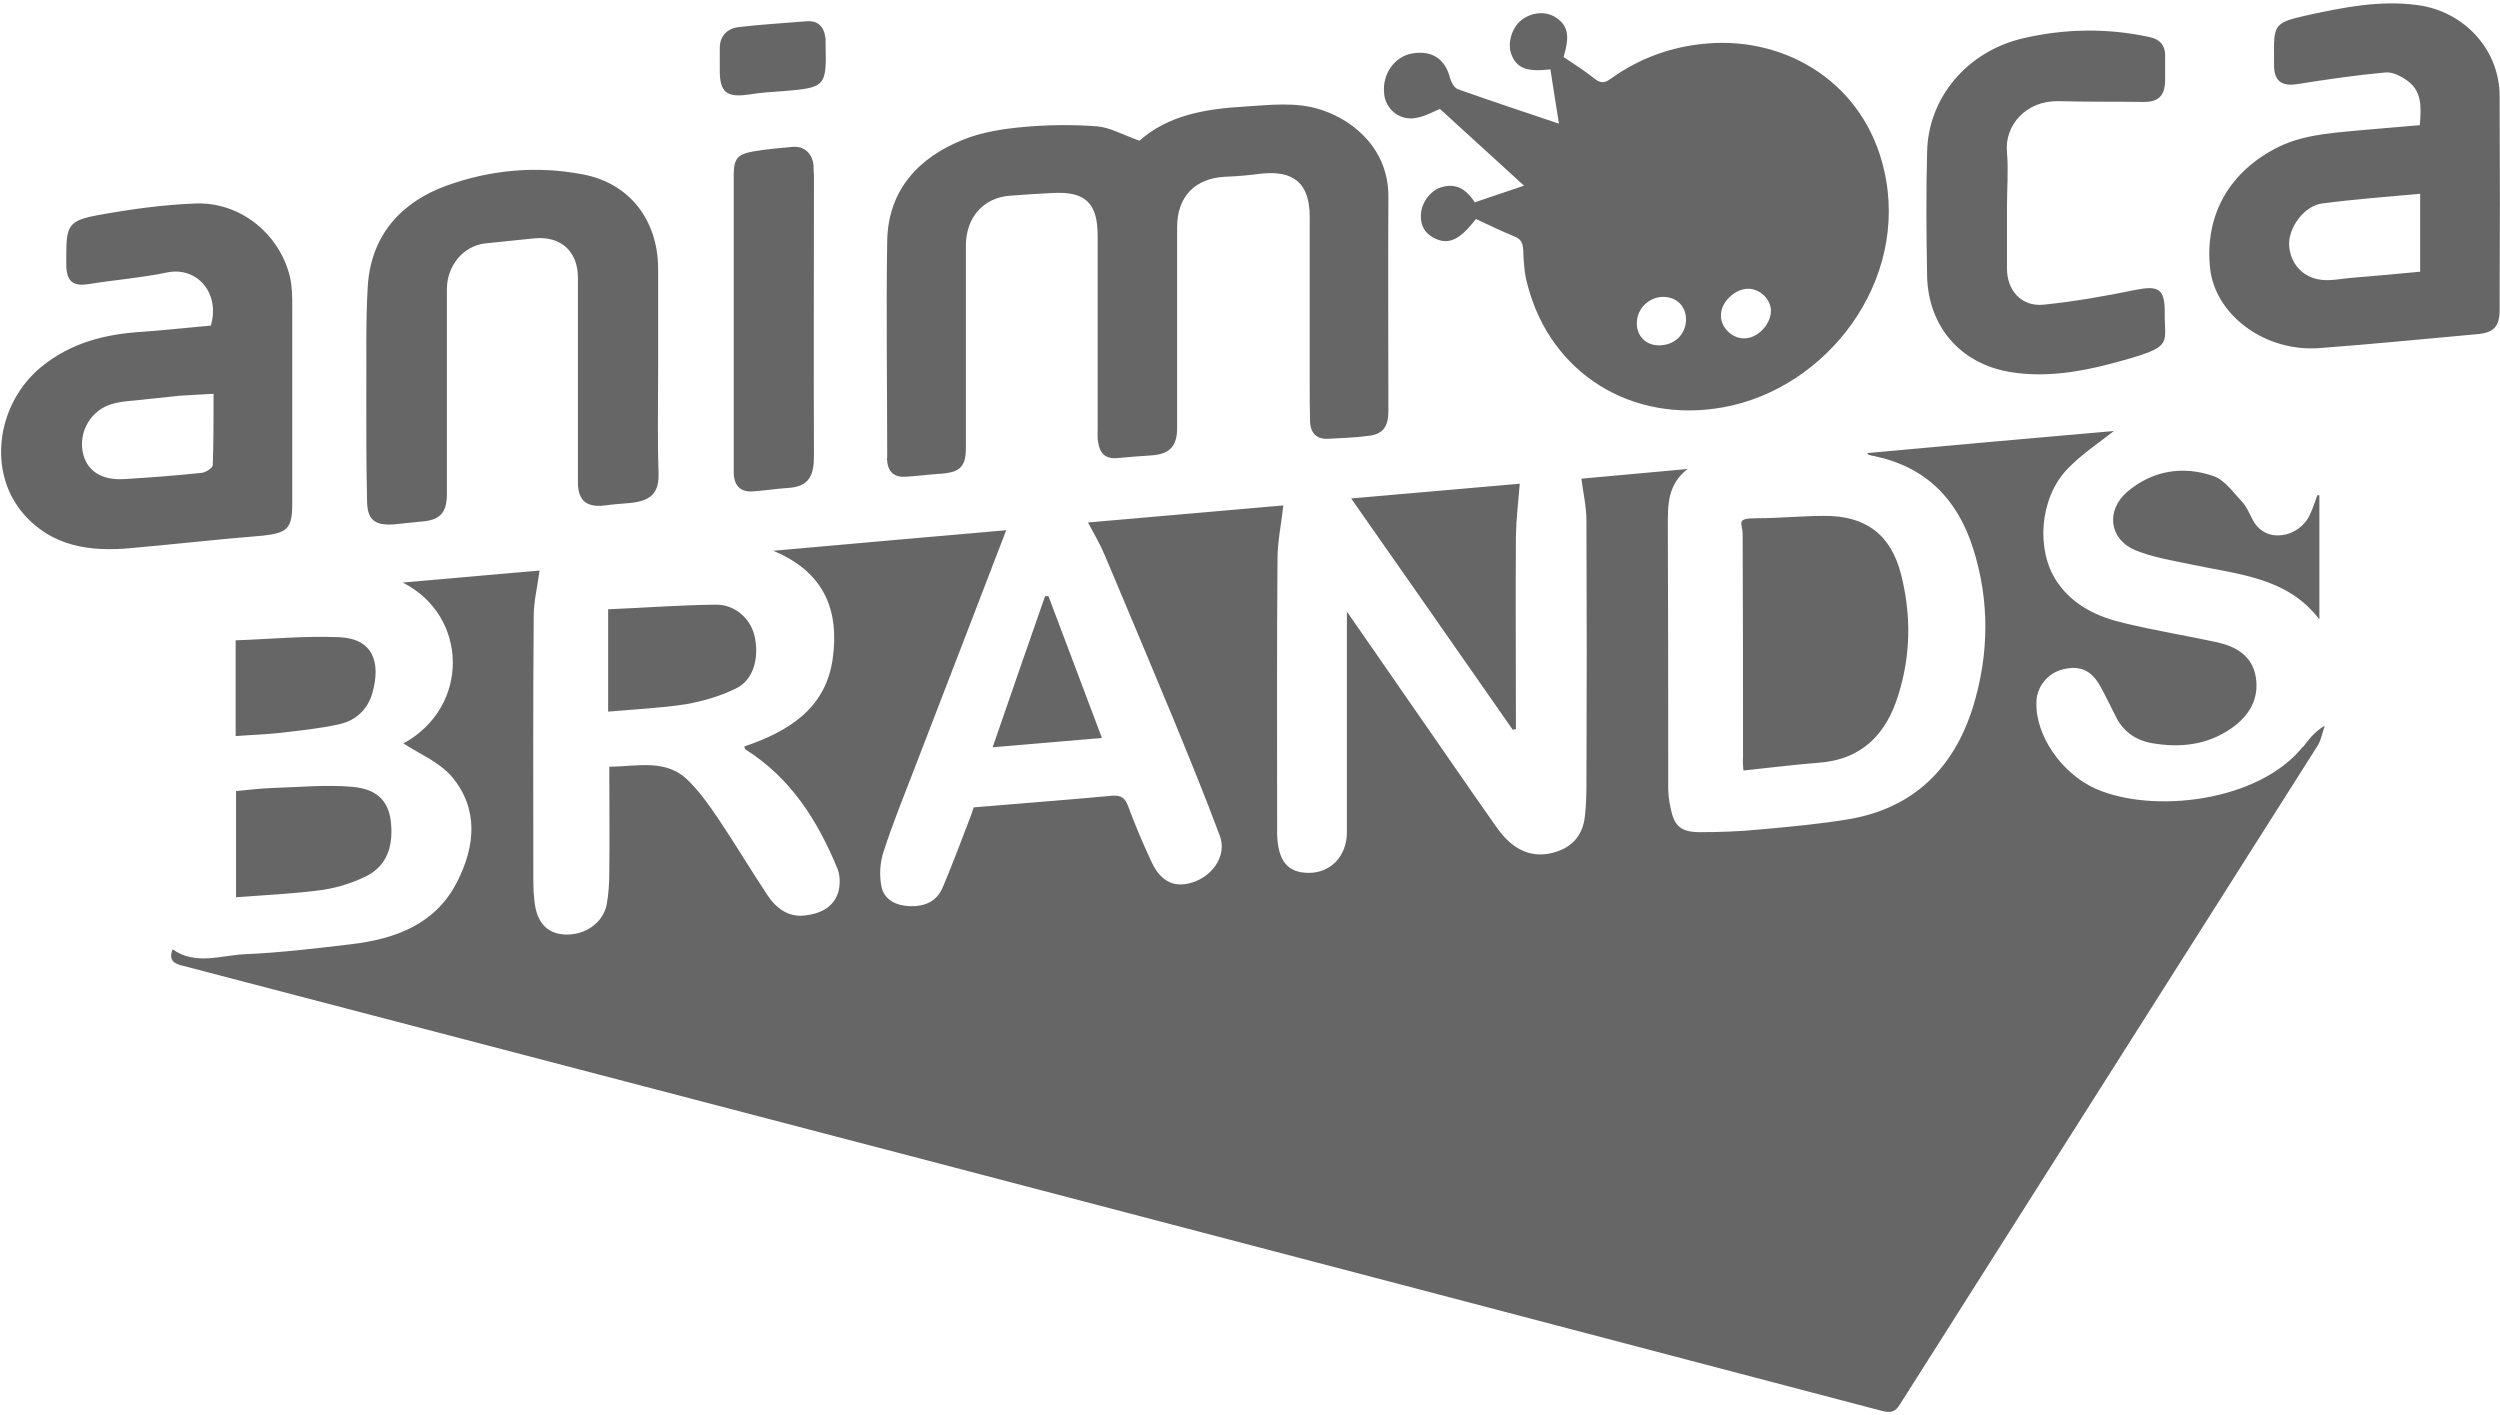
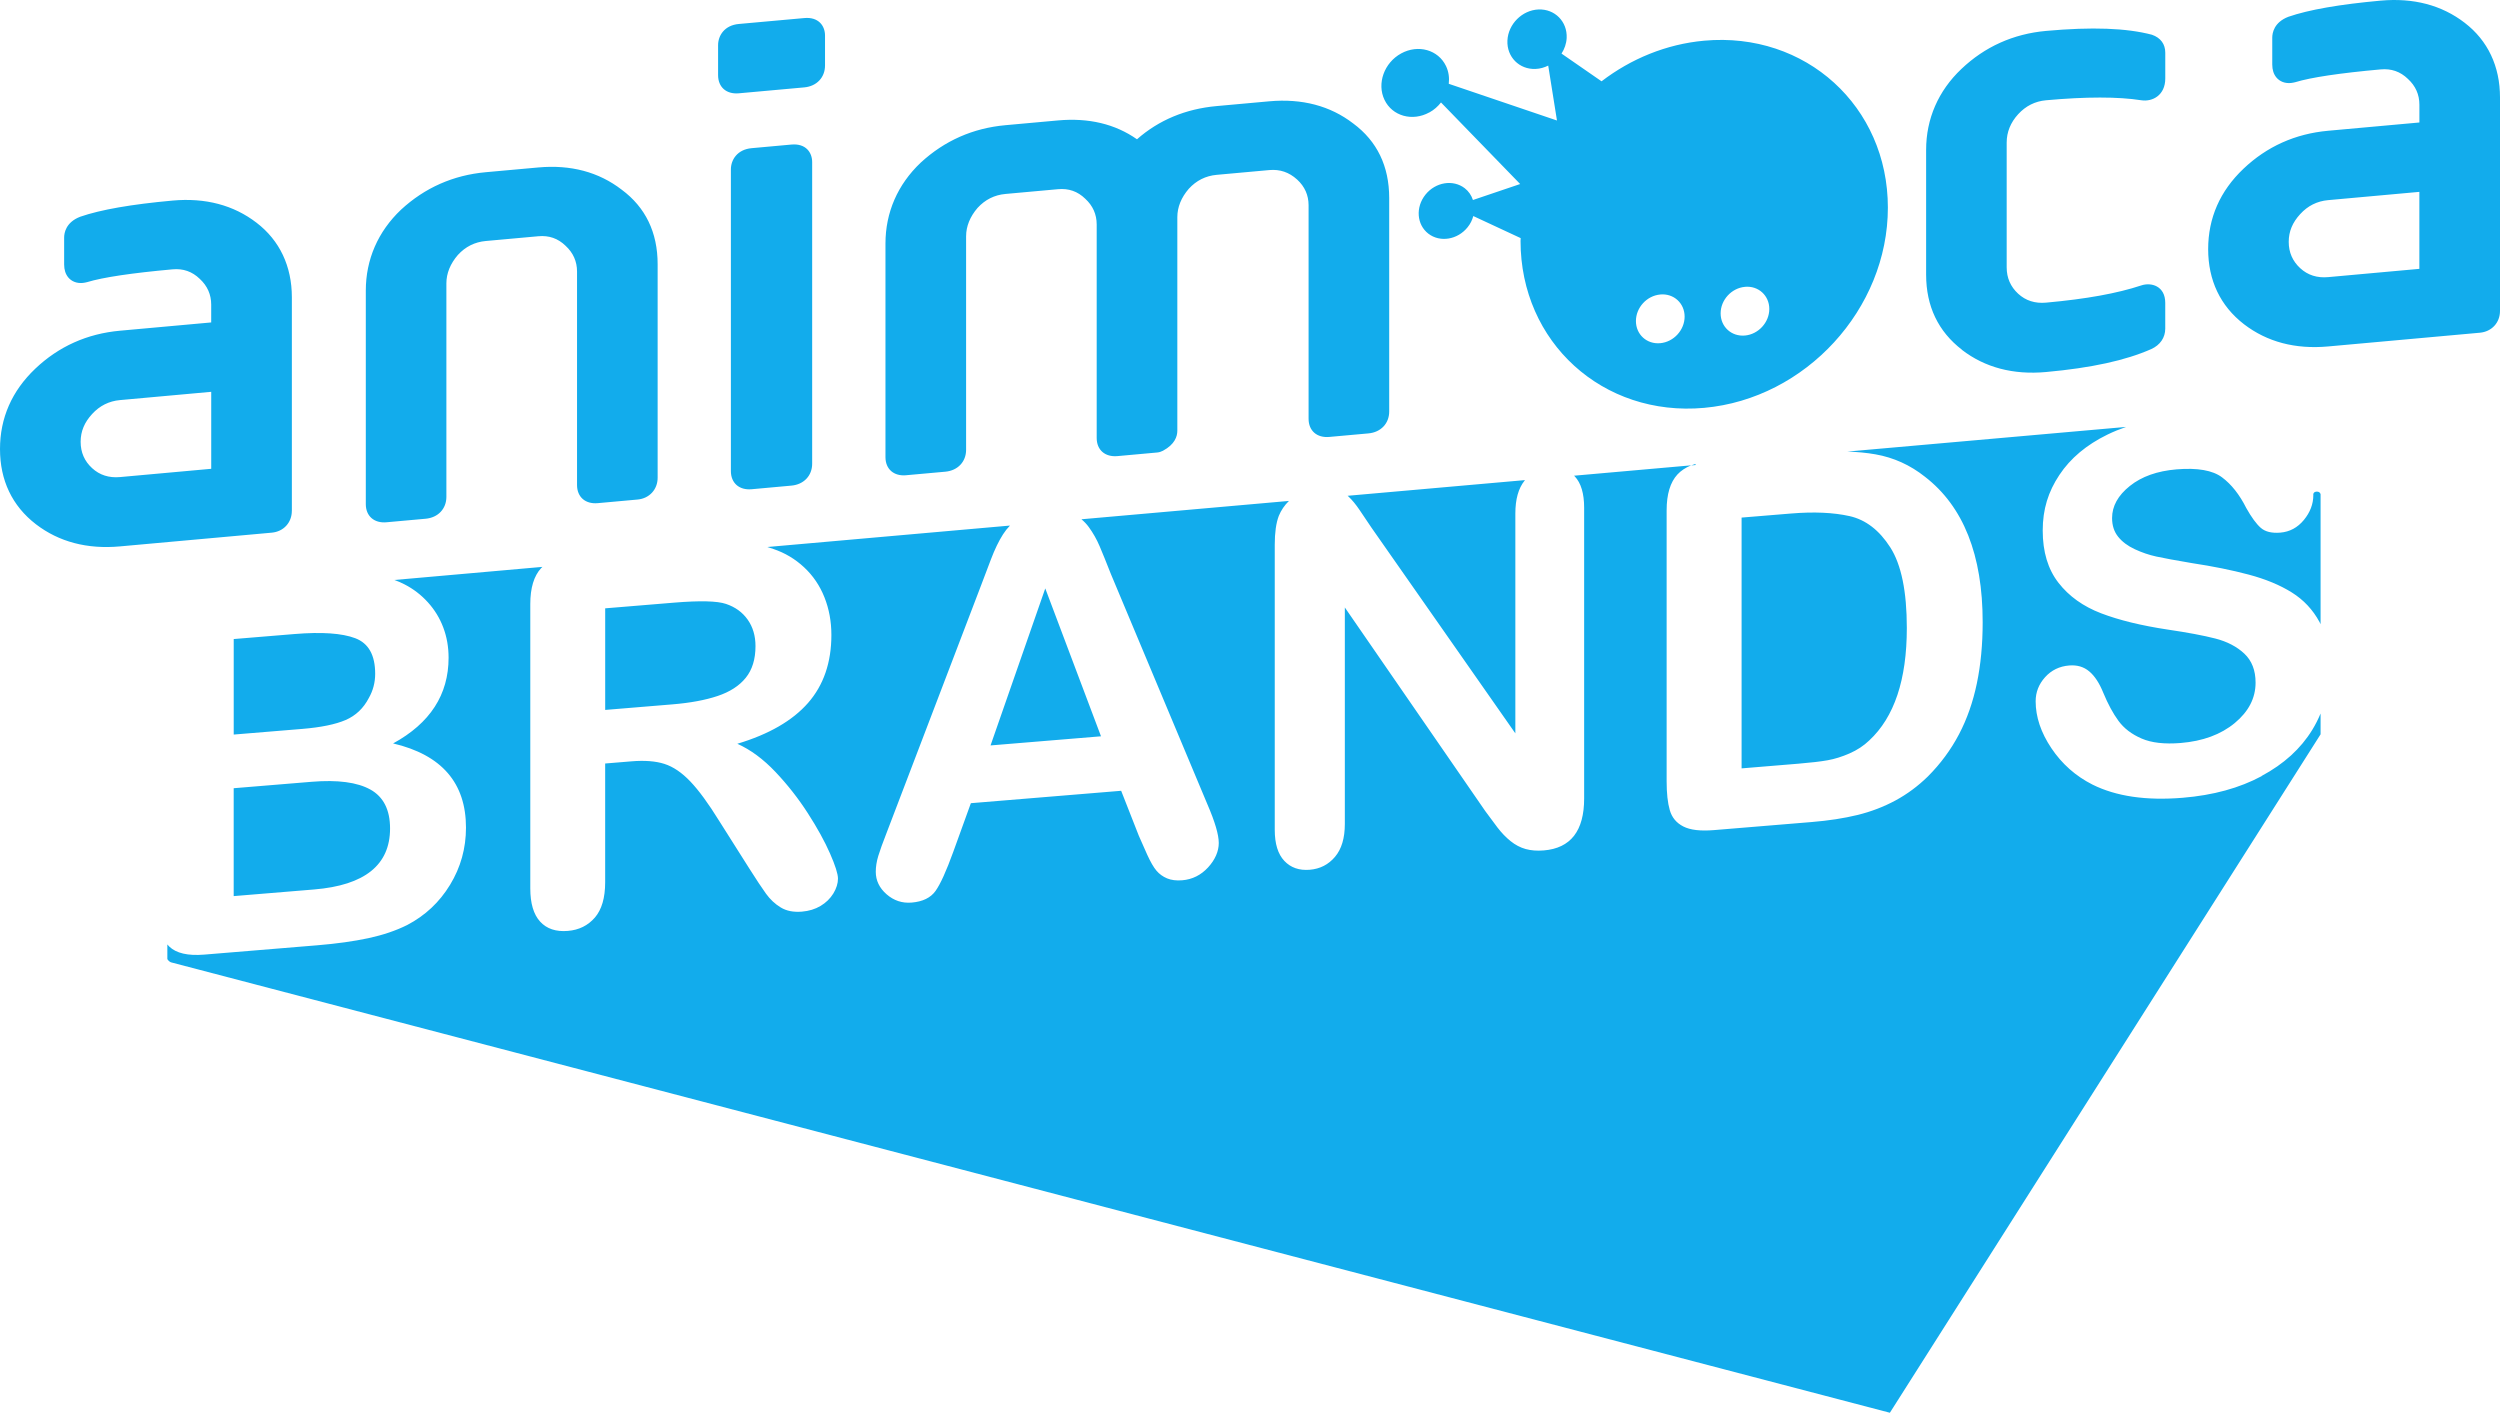
- <svg xmlns="http://www.w3.org/2000/svg" width="645" height="365" viewBox="0 0 645 365" fill="none">
-   <path fill-rule="evenodd" clip-rule="evenodd" d="M185.7 16.1V18.2C185.7 23.8 187.5 25.2 193.1 24.4C196.1 23.9 199.2 23.7 202.3 23.5C212.9 22.6 213.3 22.3 213 11.5V10.1C212.7 7 211.2 5.2 207.9 5.5C202.1 6 196.3 6.3 190.5 7C187.5 7.4 185.6 9.4 185.7 12.7C185.7 13.8 185.7 15 185.7 16.1ZM269.6 153.9C265.1 166.7 260.7 179.5 256.1 192.8C265.7 192 274.8 191.2 284.3 190.4C279.6 177.9 275 165.8 270.5 153.8H269.6V153.9ZM60.9 189.9C64.8 189.6 68.5 189.5 72.1 189.1C77.2 188.5 82.3 188 87.3 186.9C91.7 186 94.9 183.1 96.1 178.7C98.3 170.8 96.2 164.8 87.6 164.4C78.7 164 69.8 164.9 60.8 165.2V189.9H60.9ZM156.9 183.6C163.7 183 170.4 182.7 176.9 181.7C181.4 180.9 186 179.6 190.1 177.5C194.5 175.3 196 169.4 194.6 163.8C193.5 159.5 189.6 156 184.8 156C175.5 156.1 166.3 156.8 156.9 157.2V183.6ZM90.8 203C84 202.4 77.1 203.1 70.3 203.3C67.2 203.4 64 203.8 60.9 204.1V231.5C68.6 230.9 75.9 230.6 83.2 229.6C87.2 229 91.3 227.7 94.8 225.9C100.4 222.9 101.5 217.4 100.8 211.6C100.1 206.6 97.2 203.5 90.8 203ZM551 142C555.5 143.8 560.4 144.6 565.2 145.6C577.2 148.2 590 148.8 598.4 159.8V127.8C598.2 127.8 598.1 127.8 597.9 127.7C597.3 129.4 596.7 131.2 595.9 132.9C593.1 138.8 584.3 140.5 581.1 133.9C580.3 132.4 579.6 130.7 578.5 129.5C576.2 127.1 574 123.8 571 122.8C563.1 120.1 555.3 121.4 548.8 126.9C543.2 131.8 544.2 139.2 551 142ZM392.1 124.8C378.1 126 363.5 127.3 348.6 128.6C362.7 148.7 376.5 168.5 390.3 188.3C390.6 188.2 390.8 188.2 391.1 188.1V184.5C391.1 169.1 391 153.7 391.1 138.3C391.2 133.9 391.7 129.5 392.1 124.8ZM209.9 42.7C209.6 39.6 207.5 37.6 204.4 37.9C201 38.2 197.6 38.5 194.2 39.1C190.2 39.8 189.3 41.1 189.3 45.1V121.8C189.3 125.2 190.9 126.9 194 126.8C197.1 126.6 200.1 126.1 203.2 125.9C208.8 125.6 210 122.6 210 117.7C209.9 93.5 210 69.4 210 45.2C209.9 44.3 209.9 43.5 209.9 42.7ZM449.8 198.8C456.4 198.1 462.7 197.3 469.1 196.8C480.4 196 486.7 189.4 489.8 179.2C493 169 493.1 158.6 490.5 148.3C487.9 137.9 481.3 133 470.6 133.1C464.9 133.1 459.1 133.7 453.4 133.7C447.7 133.7 449.5 134.8 449.6 137.7C449.7 156.9 449.7 176.1 449.7 195.3C449.6 196.5 449.7 197.5 449.8 198.8ZM518.1 95.9C529 97.8 539.5 95.4 549.8 92.4C560.6 89.2 558.4 88.3 558.5 80.5C558.5 74.5 556.9 73.6 550.9 74.8C543.1 76.4 535.2 77.8 527.3 78.6C521.6 79.2 517.8 75 517.8 69.3V53.4C517.8 48.7 518.2 43.9 517.8 39.3C517.1 32.3 522.8 25.9 531.1 26.1C538.4 26.3 545.8 26.2 553.1 26.3C556.9 26.3 558.5 24.7 558.6 20.9C558.6 18.9 558.6 17 558.6 15C558.8 11.8 557.4 10.1 554.3 9.5C543.5 7.2 532.5 7.4 521.9 9.9C507.4 13.3 497.5 25.3 497.2 39.1C496.9 49.9 497 60.7 497.2 71.5C497.6 84.3 505.8 93.7 518.2 95.9H518.1ZM94.7 129C94.7 134 96.5 135.6 101.5 135.3C103.8 135.1 106.1 134.8 108.3 134.6C113.4 134.3 115.3 132.5 115.3 127.4V74.6C115.3 68.5 119.6 63.4 125.2 62.8C129.4 62.4 133.6 61.9 137.8 61.5C144.6 60.8 149.1 64.8 149.1 71.6V124.4C149.1 129.2 151.4 131 156.1 130.4C158.1 130.1 160.2 130 162.3 129.8C167.9 129.3 170.1 127.3 169.9 121.9C169.6 113 169.8 104.2 169.8 95.3V69.4C169.8 57 162.6 47.3 150.4 45C138.5 42.7 126.5 43.8 115.2 47.9C103.6 52.1 95.8 60.6 94.9 73.6C94.3 83.3 94.6 93.1 94.5 102.9C94.5 111.5 94.5 120.2 94.7 129ZM54.9 120C54.9 120.7 53.1 121.9 52 122C45.4 122.7 38.7 123.2 32.1 123.6C26.1 124 22.2 121.4 21.3 116.4C20.4 111.1 23.6 105.7 29 104.2C31.8 103.4 34.9 103.4 37.8 103C40.6 102.7 43.5 102.4 46.4 102.1C49.1 101.9 51.9 101.8 55.1 101.6C55.1 107.9 55.1 114 54.9 120ZM75.4 130V79.3C75.4 76.7 75.4 74 74.8 71.4C72.1 60.3 62 52.1 50.5 52.5C42.1 52.8 33.6 54 25.3 55.5C17.7 56.9 17.1 58.2 17.1 65.9V68.7C17.3 72.7 18.9 73.9 22.8 73.3C29.6 72.2 36.4 71.7 43.1 70.3C50.6 68.7 56.9 75.4 54.4 84C48.6 84.5 42.6 85.2 36.7 85.6C27.1 86.2 18.3 88.4 10.6 94.7C-0.9 104.2 -3.3 121.7 6 132.5C13.4 141.1 23.4 142.4 33.9 141.4C45.2 140.4 56.5 139.1 67.8 138.2C74.1 137.5 75.4 136.4 75.4 130ZM624.4 70.1C618.3 70.7 612.4 71.2 606.5 71.7C604 71.9 601.4 72.5 599 72.2C594.1 71.7 590.8 67.9 590.6 63.2C590.4 58.7 594.5 53.1 599.1 52.5C607.4 51.4 615.7 50.8 624.4 50V70.1ZM644.9 24.8C644.9 12.7 635.6 2.8 623.6 1.3C614 -5.58496e-05 604.7 1.9 595.4 3.9C586.6 5.9 586.6 6.2 586.7 15.2V17.3C586.9 21.1 588.9 22.3 592.7 21.7C600.2 20.5 607.8 19.4 615.4 18.7C617.3 18.5 619.6 19.7 621.2 20.9C624.9 23.6 624.7 27.8 624.3 32.3C618.7 32.8 613.3 33.2 607.9 33.7C600.6 34.4 593.3 34.9 586.7 38.5C574.8 44.9 568.8 55.9 570.2 69.2C571.5 81.3 584.4 90.9 598.5 89.8C612.1 88.8 625.7 87.4 639.3 86.2C643.4 85.8 644.9 84.2 644.9 80C645 61.6 645 43.2 644.9 24.8ZM228.8 118.2C228.8 118.4 228.9 118.7 228.9 118.9C229.1 121.9 230.9 123.2 233.7 123C236.8 122.8 239.9 122.4 243 122.2C247.8 121.8 249.2 120.3 249.2 115.5V63.4C249.2 56.2 253.6 51.1 260.4 50.5C264.1 50.2 267.7 50 271.4 49.8C280 49.3 283.2 52.3 283.2 60.9V110.6C283.2 111.7 283.1 112.9 283.3 114C283.7 116.8 285 118.4 288.1 118.2C291.1 117.9 294 117.7 297 117.5C301.7 117.2 303.7 115.2 303.7 110.4V58.6C303.7 50.7 308.3 46 316.1 45.6C319.2 45.5 322.3 45.2 325.4 44.8C333.9 43.9 337.9 47.4 337.9 55.9V99.4C337.9 102.5 337.9 105.6 338 108.7C338.1 111.8 339.7 113.4 342.8 113.2C346.4 113 349.9 112.9 353.4 112.4C356.9 111.9 358.2 110 358.2 106C358.2 87.6 358.1 69.2 358.2 50.8C358.3 39.1 350 31.3 340.8 28.3C334.3 26.2 327.7 27.1 321 27.5C311 28.1 301.4 29.7 294 36.3C289.9 34.9 286.5 32.9 283.1 32.6C276.6 32.1 270.1 32.2 263.6 32.8C258.5 33.3 253.3 34.1 248.6 36C237 40.6 229.2 49 228.9 62C228.6 80.7 228.9 99.5 228.9 118.2H228.8ZM429.3 76.6C432.7 76.7 435 79.1 435 82.5C434.9 86.4 431.9 89.2 427.8 89.1C424.6 89 422.3 86.7 422.3 83.4C422.3 79.6 425.5 76.5 429.3 76.6ZM451.2 74.5C454.2 74.6 456.9 77.3 456.9 80.2C456.9 83.7 453.4 87.4 449.9 87.3C446.8 87.3 443.9 84.4 444 81.3C444 77.9 447.7 74.4 451.2 74.5ZM364.8 30.5C367.4 30.2 369.8 28.8 371.5 28.1C378.5 34.5 385.5 40.9 393.2 47.9C388.2 49.6 384.3 50.9 380.5 52.2C378 48.4 375.4 47.3 371.9 48.3C369.1 49.1 366.8 52.2 366.6 55.2C366.4 58.4 367.8 60.5 370.6 61.7C374 63.1 376.8 61.7 380.8 56.5C384 58 387.3 59.6 390.7 61C392.6 61.7 392.9 62.9 393 64.7C393.1 67.7 393.3 70.7 394.1 73.5C400.1 96.5 421.1 109.3 444.5 105.1C471.4 100.3 492.7 72.5 486.1 43.9C481 21.5 461.1 9.6 440.7 11.2C431.6 11.9 423.1 14.9 415.6 20.3C414.1 21.4 413 21.6 411.4 20.3C408.8 18.2 406 16.5 403.4 14.7C405.1 9.1 404.5 6.6 401.4 4.5C398.8 2.8 395.2 3.1 392.5 5.2C390 7.2 388.8 11.3 390 14.2C391.4 17.6 393.9 18.6 400 17.9C400.7 22.4 401.4 26.9 402.2 31.9C393 28.8 384.5 26 376.1 23C375.3 22.7 374.5 21.4 374.2 20.4C372.9 15.2 369.5 12.9 364.3 13.8C359.8 14.6 356.6 19.1 357.1 24C357.3 27.8 360.7 31 364.8 30.5ZM594.1 192.7C582.7 206.9 555.4 210 540.7 203.5C531.9 199.6 525.1 189.7 525.4 181.2C525.4 177.2 528.4 173.6 532.2 172.7C536.6 171.6 539.6 172.9 541.9 177.1C543.4 179.8 544.7 182.6 546.1 185.3C548 188.9 551.2 191 555 191.7C562.3 193 569.4 192.3 575.7 187.9C580.3 184.7 582.9 180.3 582 174.7C581.1 169.2 576.9 166.8 572 165.7C564.1 164 556.1 162.7 548.2 160.8C541.3 159.2 534.9 156.3 530.7 150.1C525.2 141.9 526.2 128.6 533.3 121.1C537 117.2 541.6 114.2 545.4 111.2C524.8 113 503.3 114.9 481.7 116.9C481.9 117.1 482 117.2 482 117.3C482.6 117.5 483.1 117.6 483.7 117.7C496.9 120.5 505 128.8 509 141.3C513.4 155 513.2 168.9 509 182.5C504.1 198.1 493.8 208.4 477.3 211.3C469.6 212.6 461.9 213.3 454.1 214C449 214.5 443.8 214.7 438.6 214.7C433.4 214.7 431.9 212.9 431 208.4C430.6 206.6 430.4 204.8 430.4 203C430.4 180.6 430.4 158.1 430.3 135.7C430.3 130.3 430.2 125 435.4 121C425.7 121.9 416.6 122.7 408 123.5C408.5 127.3 409.3 130.8 409.3 134.3C409.4 157.1 409.4 179.9 409.3 202.7C409.3 205.3 409.2 208 408.9 210.6C408.4 215.1 406.1 218.2 401.7 219.7C395.7 221.7 390.5 219.7 386.1 213.4C378.1 202.1 370.3 190.6 362.4 179.3C357.6 172.4 352.9 165.5 347.5 157.8V214.7C347.5 220.9 343.3 225.2 337.7 225.2C332.1 225.2 329.7 222 329.5 215.2V212.1C329.5 189.4 329.4 166.8 329.6 144.1C329.6 139.6 330.6 135.1 331.1 130.4C314.8 131.8 297.7 133.3 280.7 134.8C282.3 137.8 283.9 140.5 285.1 143.4C291 157.4 296.9 171.4 302.7 185.4C306.8 195.4 310.9 205.4 314.7 215.6C316.5 220.3 313.4 225.4 308.4 227.4C303.5 229.3 299.7 227.8 297.2 222.6C295 217.9 292.9 213 291.1 208.1C290.3 205.9 289.3 205.1 286.9 205.3C275 206.4 263.1 207.3 251.2 208.3C250.9 209.3 250.6 210.2 250.2 211.2C247.9 217.2 245.7 223.1 243.2 229C241.7 232.5 238.7 233.9 234.8 233.8C231.3 233.7 228.3 232.2 227.5 229.1C226.8 226.1 227 222.5 228 219.6C230.5 211.9 233.6 204.4 236.5 196.8C244.2 176.8 251.9 156.9 259.6 136.8C240.3 138.5 220.5 140.2 199.5 142.1C213 147.7 216.6 157.9 214.8 170.2C212.9 183 203.2 188.8 192 192.6C192.2 193 192.2 193.3 192.4 193.4C204.1 200.8 211 211.8 216.1 224.2C216.8 226 216.8 228.5 216.2 230.4C214.9 234.3 211.3 235.8 207.6 236.2C203.3 236.7 200.1 234.2 197.9 230.8C193.6 224.3 189.6 217.6 185.3 211.2C183 207.8 180.6 204.4 177.7 201.5C171.9 195.6 164.5 197.8 157.2 197.8C157.2 207.1 157.3 216 157.2 225C157.2 227.9 157 230.8 156.5 233.5C155.5 238.2 150.8 241.4 145.6 241.1C141.1 240.8 138.5 238 137.9 232.6C137.7 230.9 137.6 229.2 137.6 227.4C137.6 204.6 137.5 181.8 137.7 159C137.7 155.1 138.7 151.2 139.2 147.2C128.1 148.2 116.4 149.2 103.9 150.3C120.8 158.8 121.4 182.3 104.1 191.8C108 194.4 113.2 196.5 116.5 200.3C123.6 208.7 122.6 218.4 117.9 227.6C112.3 238.5 102.1 242.2 90.7 243.6C81.5 244.7 72.2 245.8 63 246.2C56.9 246.5 50.4 249.1 44.5 244.9C43.5 247.8 44.8 248.6 47.3 249.2C110.5 265.7 173.8 282.3 237 298.8C319.8 320.5 402.7 342.2 485.5 364C487.8 364.6 489 364.3 490.2 362.3C526.1 305.6 562.1 249 598 192.3C598.9 190.8 599.2 188.9 599.8 187.2C597 188.9 595.7 190.8 594.2 192.7H594.1Z" fill="#666666" />
+ <svg xmlns="http://www.w3.org/2000/svg" width="708" height="401" viewBox="0 0 708 401" fill="none">
+   <path fill-rule="evenodd" clip-rule="evenodd" d="M381.647 140.415C381.647 140.415 381.578 140.354 381.533 140.309C381.563 140.332 381.594 140.362 381.647 140.415ZM256.64 134.584L267.724 133.583C271.235 133.264 273.6 130.769 273.6 127.387V66.918C273.6 64.09 274.715 61.352 276.845 58.88C278.983 56.537 281.637 55.21 284.738 54.929L299.643 53.579C302.63 53.306 305.193 54.186 307.339 56.279C309.499 58.258 310.583 60.715 310.583 63.566V124.035C310.583 127.425 312.949 129.488 316.467 129.169L327.741 128.145C328.302 128.092 328.84 127.918 329.348 127.652C332.707 125.863 333.42 123.58 333.42 121.973V61.504C333.42 58.66 334.534 55.922 336.664 53.465C338.803 51.122 341.456 49.795 344.557 49.515L359.455 48.165C362.473 47.892 365.058 48.771 367.348 50.849C369.508 52.828 370.592 55.285 370.592 58.137V118.606C370.592 121.988 372.958 124.058 376.468 123.739L387.545 122.738C391.055 122.42 393.421 119.925 393.421 116.543V56.074C393.421 47.073 389.979 39.96 383.246 34.977C376.734 29.957 368.72 27.857 359.447 28.691L344.549 30.041C335.762 30.837 328.196 33.992 321.994 39.444C315.822 35.114 308.309 33.317 299.636 34.105L284.73 35.455C275.541 36.289 267.489 39.838 260.742 46.064C254.214 52.252 250.764 60.177 250.764 68.988V129.457C250.764 132.847 253.122 134.91 256.632 134.591L256.64 134.584ZM209.232 26.424L227.769 24.748C231.279 24.429 233.645 21.942 233.645 18.552V10.059C233.645 7.329 231.825 4.743 227.769 5.115L209.232 6.79C205.175 7.154 203.363 10.074 203.363 12.796V21.29C203.363 24.679 205.721 26.742 209.232 26.424ZM280.522 211.106L311.804 208.52L296.019 166.638L280.522 211.106ZM522.977 127.895C522.802 127.895 522.719 127.888 522.696 127.888C522.734 127.888 522.863 127.888 522.977 127.895ZM555.631 99.086C562.136 104.084 570.135 106.199 579.422 105.358C592.281 104.197 602.016 102.059 609.256 98.851C611.758 97.714 613.199 95.606 613.199 93.073V85.77C613.199 80.993 609.226 79.878 606.405 80.833C599.582 83.093 590.772 84.686 579.43 85.709C576.329 85.99 573.675 85.148 571.537 83.177C569.392 81.197 568.292 78.695 568.292 75.722V40.384C568.292 37.427 569.384 34.712 571.53 32.361C573.683 30.003 576.337 28.676 579.43 28.395C590.757 27.371 599.825 27.371 606.368 28.388C609.582 28.903 613.206 26.97 613.206 22.23V14.92C613.206 12.516 611.917 10.703 609.431 9.839C602.243 7.936 592.432 7.579 579.437 8.755C570.165 9.596 562.091 13.229 555.457 19.538C548.929 25.726 545.479 33.658 545.479 42.447V77.785C545.479 86.726 548.898 93.877 555.654 99.071L555.631 99.086ZM404.809 31.838C406.128 31.118 407.22 30.132 408.091 29.017L430.511 52.116L417.136 56.643C416.712 55.346 415.946 54.178 414.816 53.306C411.503 50.758 406.537 51.57 403.687 55.126C400.843 58.683 401.207 63.627 404.513 66.175C407.811 68.723 412.8 67.896 415.635 64.347C416.424 63.377 416.939 62.3 417.235 61.185L430.655 67.434C430.655 67.699 430.617 67.957 430.617 68.222C430.617 96.933 453.9 118.105 482.627 115.504C511.354 112.903 534.645 87.514 534.645 58.804C534.645 30.094 511.354 8.921 482.627 11.522C471.861 12.501 461.853 16.672 453.559 23.026L442.224 15.178C443.058 13.873 443.604 12.364 443.68 10.757C443.9 6.116 440.329 2.498 435.689 2.68C431.064 2.885 427.122 6.821 426.902 11.469C426.682 16.11 430.253 19.727 434.885 19.523C436.151 19.477 437.357 19.121 438.456 18.575L440.935 34.128L410.29 23.732C410.495 22.025 410.267 20.289 409.509 18.704C407.303 14.093 401.609 12.501 396.795 15.14C391.988 17.779 389.88 23.663 392.087 28.274C394.293 32.885 399.994 34.477 404.793 31.83L404.809 31.838ZM494.174 81.228C497.987 80.879 501.066 83.7 501.066 87.499C501.066 91.298 497.987 94.673 494.174 95.022C490.36 95.363 487.282 92.557 487.282 88.75C487.282 84.944 490.36 81.577 494.174 81.235V81.228ZM470.185 83.397C474.007 83.048 477.085 85.869 477.085 89.668C477.085 93.467 473.999 96.842 470.185 97.191C466.372 97.539 463.294 94.726 463.294 90.919C463.294 87.112 466.372 83.745 470.185 83.404V83.397ZM381.904 140.635C382.928 141.598 383.974 142.864 385.043 144.442C386.112 146.019 387.219 147.665 388.364 149.378L429.146 207.686V145.443C429.146 141.401 430.01 138.292 431.754 136.123C431.799 136.07 431.852 136.017 431.898 135.964L381.639 140.407C381.73 140.483 381.821 140.552 381.904 140.627V140.635ZM507.214 145.428L493.219 146.58V217.605L509.292 216.278C512.817 215.99 515.577 215.664 517.579 215.307C519.58 214.951 521.65 214.306 523.795 213.366C525.941 212.426 527.799 211.205 529.368 209.696C536.464 203.113 540.013 192.497 540.013 177.838C540.013 167.51 538.451 159.904 535.335 155.028C532.211 150.144 528.367 147.195 523.803 146.163C519.231 145.139 513.704 144.889 507.23 145.428H507.214ZM224.137 40.938L212.863 41.962C208.807 42.326 206.987 45.253 206.987 47.983V133.416C206.987 136.798 209.353 138.868 212.863 138.55L224.137 137.526C227.64 137.207 230.005 134.712 230.005 131.33V45.897C230.005 43.167 228.193 40.574 224.137 40.938ZM656.179 139.224C655.163 139.224 655.125 139.952 655.125 139.952C655.125 140.043 655.133 140.127 655.133 140.218C655.133 142.743 654.238 145.086 652.457 147.255C650.667 149.424 648.446 150.622 645.777 150.842C643.351 151.039 641.501 150.592 640.243 149.477C638.984 148.37 637.612 146.497 636.133 143.858C634.23 140.066 631.941 137.169 629.279 135.183C626.611 133.188 622.327 132.437 616.421 132.923C610.947 133.378 606.527 134.94 603.176 137.624C599.817 140.309 598.141 143.335 598.141 146.717C598.141 148.81 598.71 150.569 599.855 152.002C601 153.428 602.569 154.611 604.571 155.536C606.572 156.469 608.597 157.159 610.644 157.606C612.691 158.054 616.072 158.683 620.788 159.479C626.694 160.374 632.039 161.451 636.823 162.725C641.607 163.999 645.679 165.682 649.037 167.783C652.396 169.884 655.012 172.682 656.892 176.163C656.998 176.36 657.089 176.564 657.188 176.769V139.96C657.188 139.96 657.051 139.232 656.187 139.232L656.179 139.224ZM640.493 219.804C634.207 223.179 626.755 225.219 618.134 225.931C607.8 226.781 599.279 225.537 592.569 222.185C587.808 219.774 583.941 216.339 580.961 211.902C577.982 207.459 576.496 203.022 576.496 198.601C576.496 196.031 577.39 193.756 579.172 191.776C580.961 189.797 583.228 188.69 585.996 188.463C588.232 188.281 590.128 188.834 591.674 190.138C593.221 191.435 594.54 193.445 595.639 196.167C596.974 199.39 598.414 202.052 599.961 204.16C601.508 206.268 603.684 207.936 606.496 209.15C609.309 210.371 612.994 210.788 617.566 210.416C623.851 209.9 628.961 208.012 632.888 204.759C636.816 201.506 638.779 197.691 638.779 193.316C638.779 189.843 637.718 187.113 635.603 185.118C633.487 183.132 630.743 181.698 627.392 180.834C624.033 179.969 619.545 179.128 613.926 178.301C606.398 177.164 600.105 175.624 595.033 173.683C589.961 171.742 585.935 168.867 582.963 165.046C579.983 161.224 578.497 156.287 578.497 150.243C578.497 144.199 580.067 139.24 583.213 134.508C586.352 129.776 590.901 125.961 596.853 123.065C598.521 122.253 600.279 121.54 602.107 120.903L523.151 127.888C526.04 127.979 528.708 128.236 531.142 128.669C536.283 129.579 540.953 131.687 545.138 135.008C556.04 143.433 561.492 157.166 561.492 176.2C561.492 182.479 560.946 188.265 559.846 193.536C558.747 198.814 557.064 203.629 554.774 207.982C552.485 212.335 549.558 216.301 545.987 219.88C543.174 222.633 540.104 224.908 536.775 226.705C533.439 228.502 529.861 229.867 526.025 230.808C522.188 231.74 517.867 232.408 513.06 232.802L485.417 235.084C481.558 235.403 478.654 235.062 476.706 234.053C474.75 233.052 473.476 231.513 472.884 229.443C472.286 227.372 471.99 224.65 471.99 221.268V144.533C471.99 139.968 473.013 136.57 475.06 134.356C476.054 133.287 477.35 132.43 478.927 131.785L445.765 134.72C445.841 134.796 445.916 134.857 445.992 134.932C447.751 136.813 448.631 139.77 448.631 143.812V226.121C448.631 235.304 444.817 240.211 437.205 240.84C435.302 240.999 433.589 240.863 432.065 240.446C430.541 240.021 429.115 239.27 427.781 238.194C426.447 237.117 425.211 235.828 424.066 234.326C422.921 232.825 421.784 231.293 420.639 229.716L380.858 172.037V233.355C380.858 237.352 379.933 240.453 378.076 242.653C376.218 244.852 373.837 246.073 370.934 246.315C367.931 246.566 365.528 245.724 363.723 243.805C361.911 241.887 361.009 238.952 361.009 235.001V154.262C361.009 150.834 361.388 148.12 362.154 146.103C362.806 144.51 363.761 143.1 365.028 141.863L306.262 147.058C307.043 147.703 307.74 148.438 308.339 149.257C309.552 150.918 310.576 152.723 311.41 154.679C312.244 156.636 313.305 159.244 314.587 162.52L341.941 227.789C344.087 232.749 345.156 236.396 345.156 238.732C345.156 241.068 344.14 243.464 342.123 245.656C340.099 247.847 337.658 249.06 334.799 249.295C333.131 249.432 331.706 249.25 330.516 248.757C329.325 248.257 328.325 247.536 327.513 246.581C326.702 245.625 325.838 244.124 324.905 242.084C323.98 240.044 323.177 238.239 322.51 236.677L317.513 223.952L274.95 227.463L269.946 241.295C267.99 246.694 266.329 250.365 264.949 252.306C263.569 254.247 261.31 255.355 258.164 255.612C255.495 255.832 253.137 255.051 251.09 253.269C249.043 251.487 248.019 249.356 248.019 246.884C248.019 245.458 248.255 243.964 248.732 242.395C249.21 240.833 249.991 238.649 251.09 235.85L277.876 165.682C278.634 163.665 279.552 161.246 280.628 158.425C281.697 155.604 282.842 153.238 284.055 151.327C284.624 150.433 285.283 149.606 286.026 148.84L217.314 154.914C217.897 155.081 218.474 155.271 219.027 155.475C222.31 156.583 225.214 158.319 227.739 160.678C230.263 163.036 232.181 165.872 233.485 169.163C234.797 172.454 235.449 176.011 235.449 179.818C235.449 187.621 233.243 194.036 228.845 199.064C224.44 204.092 217.761 207.952 208.815 210.636C212.575 212.327 216.169 214.981 219.596 218.598C223.023 222.216 226.086 226.121 228.777 230.299C231.469 234.478 233.561 238.285 235.062 241.705C236.564 245.125 237.314 247.506 237.314 248.833C237.314 250.16 236.874 251.616 235.995 253.049C235.115 254.475 233.91 255.65 232.386 256.56C230.862 257.47 229.103 258.009 227.102 258.176C224.721 258.373 222.719 257.978 221.105 256.993C219.482 256.007 218.095 254.71 216.927 253.087C215.759 251.472 214.175 249.076 212.173 245.913L203.674 232.483C200.626 227.547 197.897 223.823 195.494 221.306C193.09 218.788 190.649 217.135 188.17 216.339C185.69 215.542 182.574 215.3 178.814 215.611L171.384 216.225V249.849C171.384 254.278 170.406 257.614 168.457 259.867C166.501 262.119 163.954 263.378 160.815 263.635C157.434 263.916 154.818 263.036 152.96 260.996C151.103 258.964 150.178 255.825 150.178 251.593V171.074C150.178 166.509 151.201 163.112 153.248 160.897C153.362 160.776 153.499 160.662 153.62 160.541L111.701 164.249C112.709 164.613 113.68 165.03 114.605 165.516C117.084 166.79 119.267 168.473 121.178 170.574C123.081 172.674 124.537 175.055 125.537 177.71C126.538 180.364 127.039 183.215 127.039 186.256C127.039 196.728 121.8 204.82 111.329 210.537C125.09 213.783 131.967 221.73 131.967 234.387C131.967 240.241 130.466 245.633 127.463 250.569C124.461 255.506 120.42 259.298 115.325 261.96C112.133 263.56 108.471 264.796 104.324 265.691C100.184 266.578 95.347 267.253 89.828 267.708L57.825 270.347C53.208 270.726 49.91 269.967 47.931 268.057C47.742 267.875 47.56 267.67 47.393 267.465V271.605C47.393 271.605 47.787 272.371 48.561 272.569C74.801 279.447 535.213 400.089 535.213 400.089L657.188 207.959V202.067C656.52 203.659 655.747 205.214 654.822 206.716C651.562 212.031 646.785 216.377 640.5 219.744L640.493 219.804ZM523.151 127.895C523.098 127.895 523.075 127.895 523.037 127.895C523.106 127.895 523.151 127.895 523.151 127.895ZM657.347 201.711C657.286 201.855 657.233 201.984 657.203 202.059C657.256 201.93 657.301 201.817 657.347 201.711ZM480.171 131.376C479.746 131.505 479.336 131.649 478.95 131.808L480.171 131.702V131.376ZM698.015 6.464C691.495 1.444 683.488 -0.656 674.216 0.178C662.601 1.232 653.859 2.749 648.074 4.751C643.95 6.328 643.503 9.407 643.503 10.658V18.294C643.503 19.773 643.897 21.002 644.663 21.927C645.641 23.102 647.104 23.663 648.787 23.504C649.068 23.481 649.742 23.36 650.015 23.276C654.496 21.912 662.639 20.698 674.224 19.652C677.211 19.379 679.773 20.258 681.927 22.351C684.087 24.331 685.172 26.788 685.172 29.639V34.689L659.318 37.032C650.03 37.874 641.964 41.492 635.33 47.808C628.711 54.095 625.352 61.746 625.352 70.558C625.352 79.37 628.771 86.642 635.527 91.844C642.039 96.834 650.038 98.957 659.318 98.116L702.314 94.225C705.657 93.922 708 91.374 708 88.045V27.584C708 18.787 704.55 11.485 698.022 6.472L698.015 6.464ZM685.164 76.139L659.31 78.483C656.21 78.763 653.556 77.921 651.418 75.95C649.265 73.971 648.165 71.476 648.165 68.495C648.165 65.515 649.257 62.982 651.418 60.632C653.556 58.288 656.21 56.961 659.31 56.681L685.164 54.337V76.139ZM104.893 223.603C101.178 221.533 95.628 220.798 88.251 221.404L66.18 223.224V253.777L88.963 251.897C103.293 250.714 110.465 244.958 110.465 234.629C110.465 229.344 108.608 225.674 104.893 223.596V223.603ZM171.384 201.051L190.384 199.481C195.478 199.064 199.762 198.268 203.242 197.1C206.714 195.932 209.376 194.218 211.203 191.943C213.038 189.676 213.955 186.681 213.955 182.972C213.955 180.068 213.22 177.573 211.741 175.48C210.263 173.387 208.216 171.908 205.6 171.029C203.121 170.187 198.246 170.066 190.96 170.665L171.391 172.28V201.051H171.384ZM111.701 164.287C111.655 164.272 111.633 164.264 111.595 164.249C111.655 164.272 111.701 164.287 111.701 164.287ZM109.464 147.907L120.549 146.906C124.059 146.588 126.417 144.093 126.417 140.711V80.242C126.417 77.413 127.531 74.676 129.669 72.204C131.807 69.86 134.461 68.533 137.562 68.253L152.475 66.903C155.462 66.63 158.017 67.51 160.171 69.603C162.324 71.582 163.416 74.039 163.416 76.89V137.359C163.416 140.741 165.773 142.811 169.284 142.493L180.565 141.469C183.909 141.166 186.244 138.618 186.244 135.289V74.82C186.244 65.819 182.802 58.706 176.069 53.723C169.557 48.703 161.619 46.595 152.468 47.422L137.554 48.771C128.373 49.606 120.314 53.154 113.574 59.38C107.046 65.568 103.596 73.493 103.596 82.305V142.773C103.596 146.156 105.962 148.226 109.472 147.907H109.464ZM66.18 208.027L85.605 206.427C90.889 205.988 94.976 205.153 97.857 203.917C100.738 202.681 102.936 200.596 104.46 197.661C105.651 195.561 106.25 193.278 106.25 190.806C106.25 185.52 104.369 182.168 100.609 180.743C96.848 179.317 91.109 178.923 83.398 179.56L66.188 180.978V208.035L66.18 208.027ZM82.656 144.669V84.2C82.656 75.404 79.206 68.101 72.67 63.089C66.15 58.069 58.144 55.968 48.879 56.802C37.264 57.856 28.515 59.373 22.73 61.375C18.605 62.952 18.166 66.031 18.166 67.282V74.918C18.166 76.397 18.56 77.618 19.318 78.551C20.296 79.726 21.759 80.287 23.443 80.128C23.723 80.105 24.398 79.984 24.663 79.901C29.152 78.536 37.287 77.322 48.871 76.276C51.851 76.003 54.421 76.882 56.575 78.975C58.728 80.955 59.812 83.412 59.812 86.263V91.314L33.966 93.657C24.678 94.498 16.611 98.116 9.977 104.425C3.359 110.727 0 118.378 0 127.182C0 135.986 3.427 143.274 10.175 148.468C16.68 153.458 24.686 155.582 33.966 154.74L76.962 150.85C80.313 150.546 82.648 147.998 82.648 144.669H82.656ZM59.819 132.764L33.974 135.107C30.873 135.387 28.219 134.546 26.081 132.574C23.92 130.595 22.836 128.1 22.836 125.12C22.836 122.139 23.92 119.607 26.081 117.256C28.219 114.913 30.873 113.586 33.974 113.305L59.819 110.962V132.764Z" fill="#12ACEC" />
</svg>
